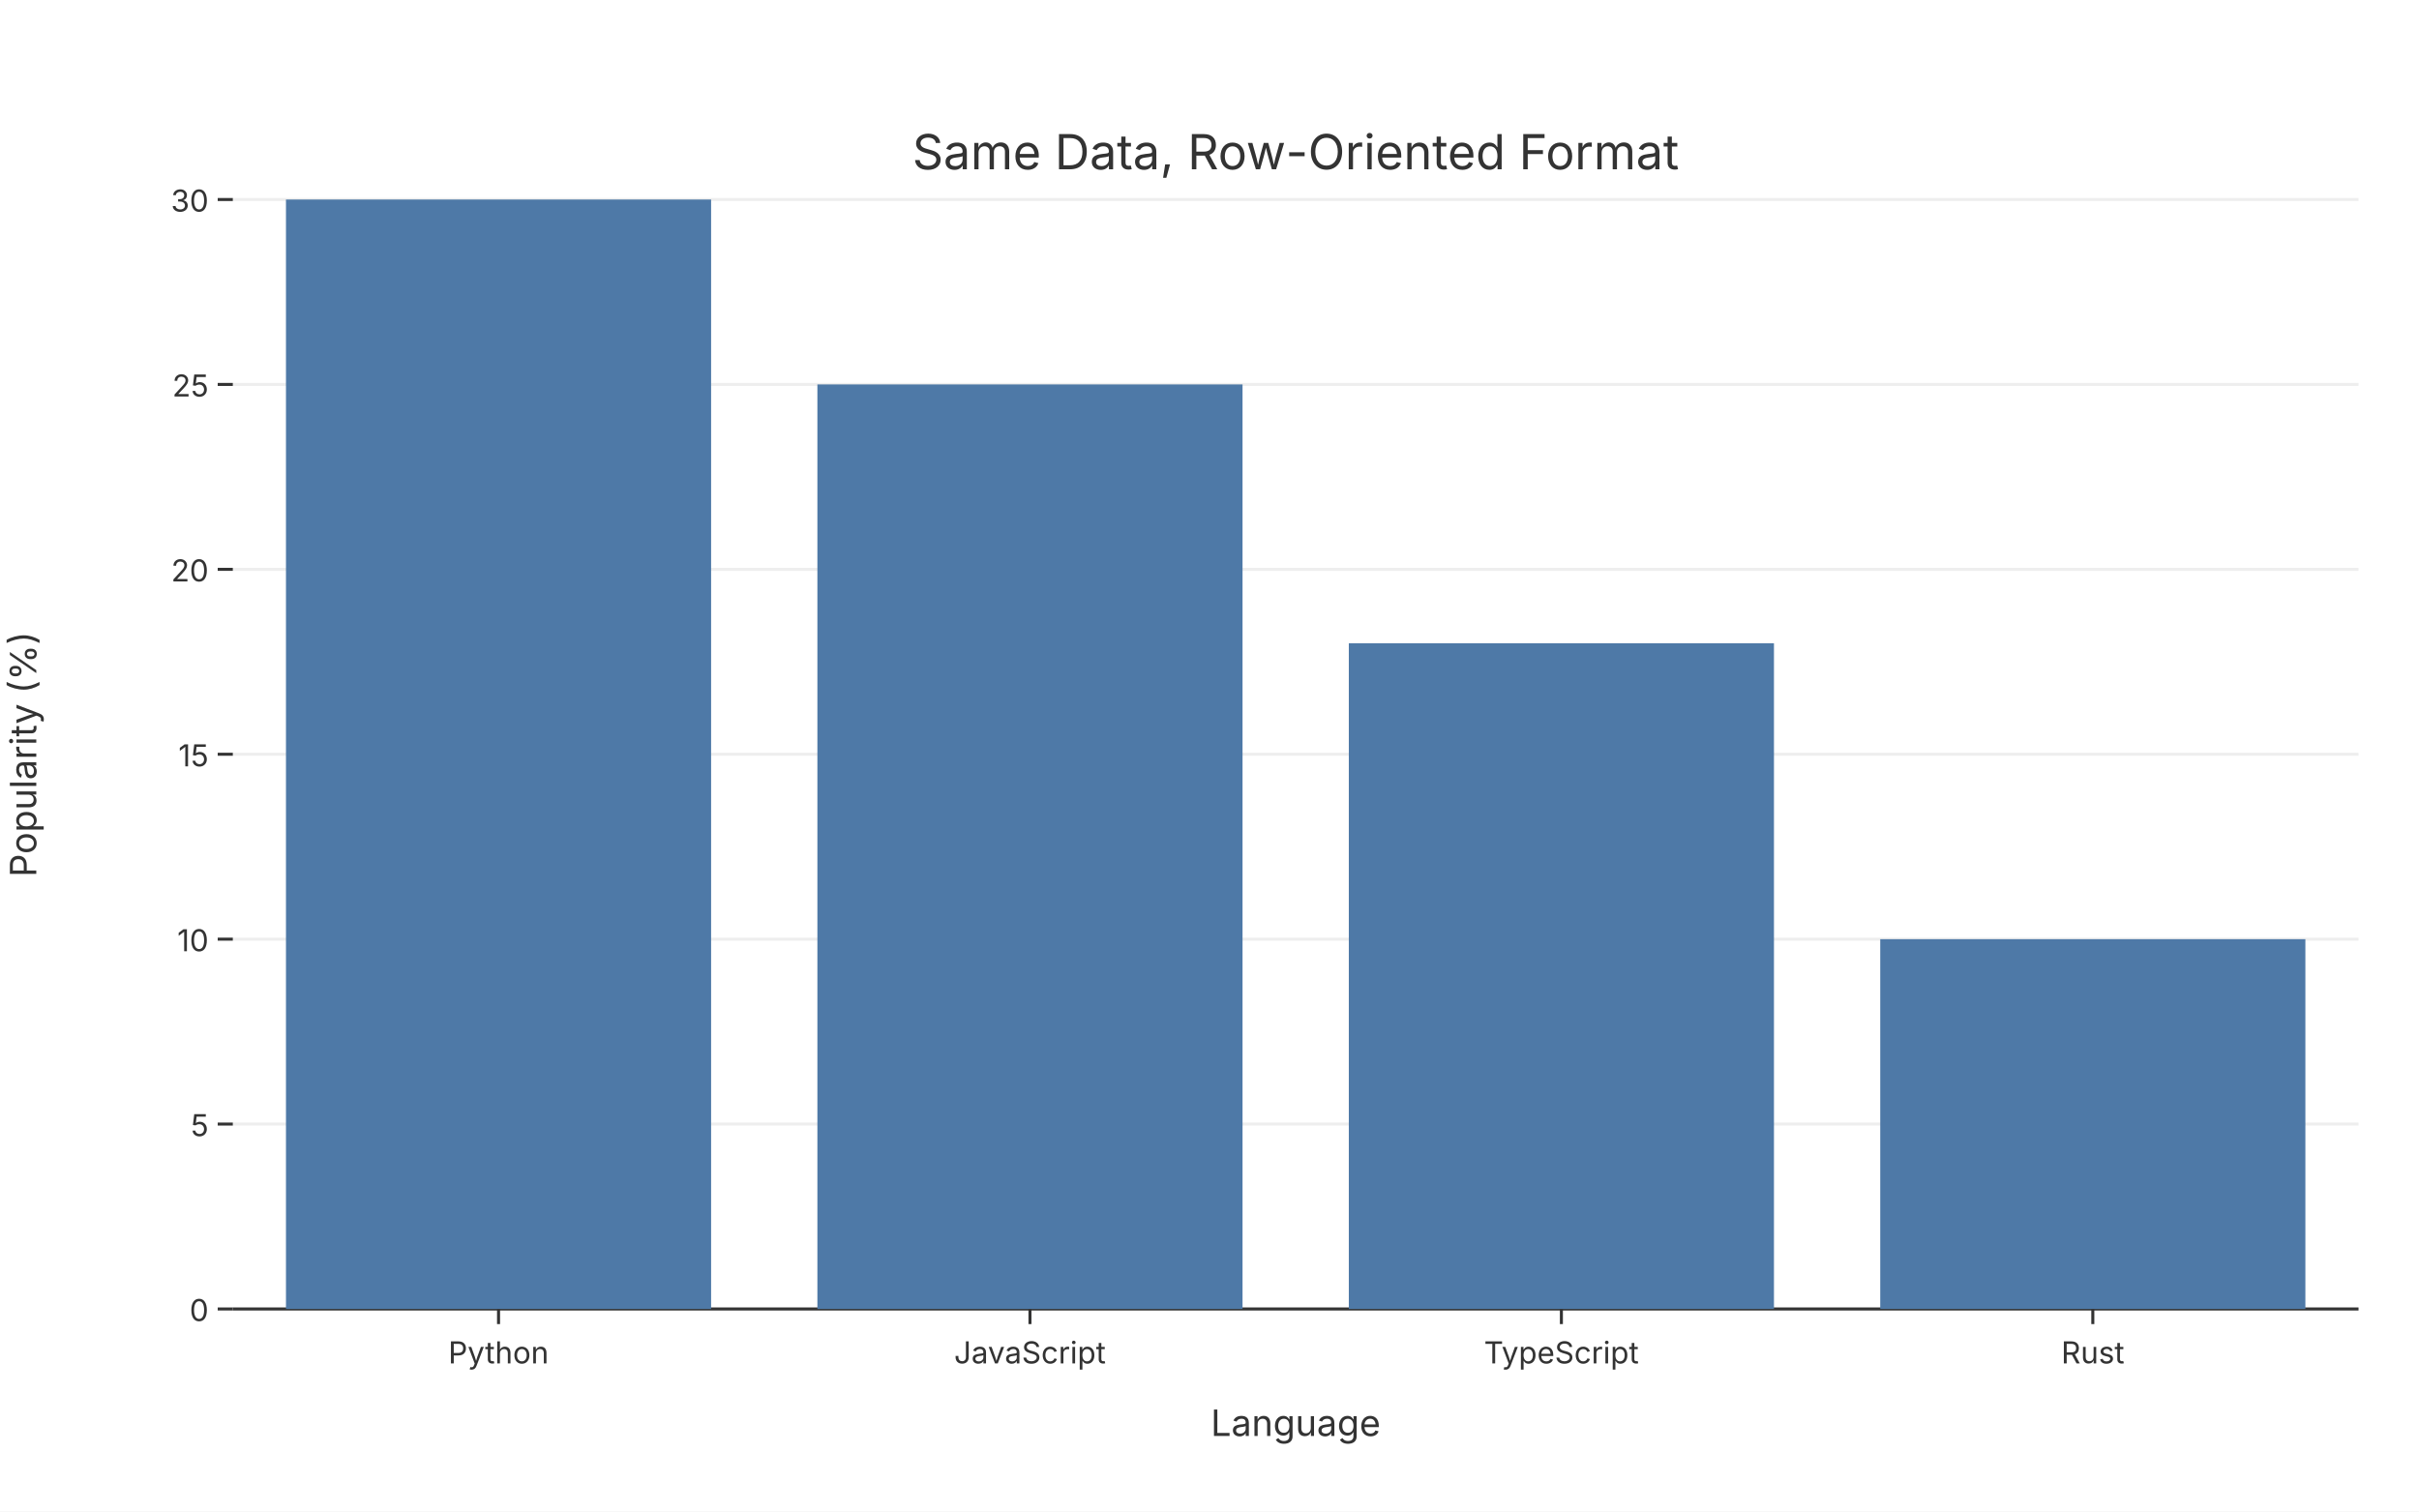
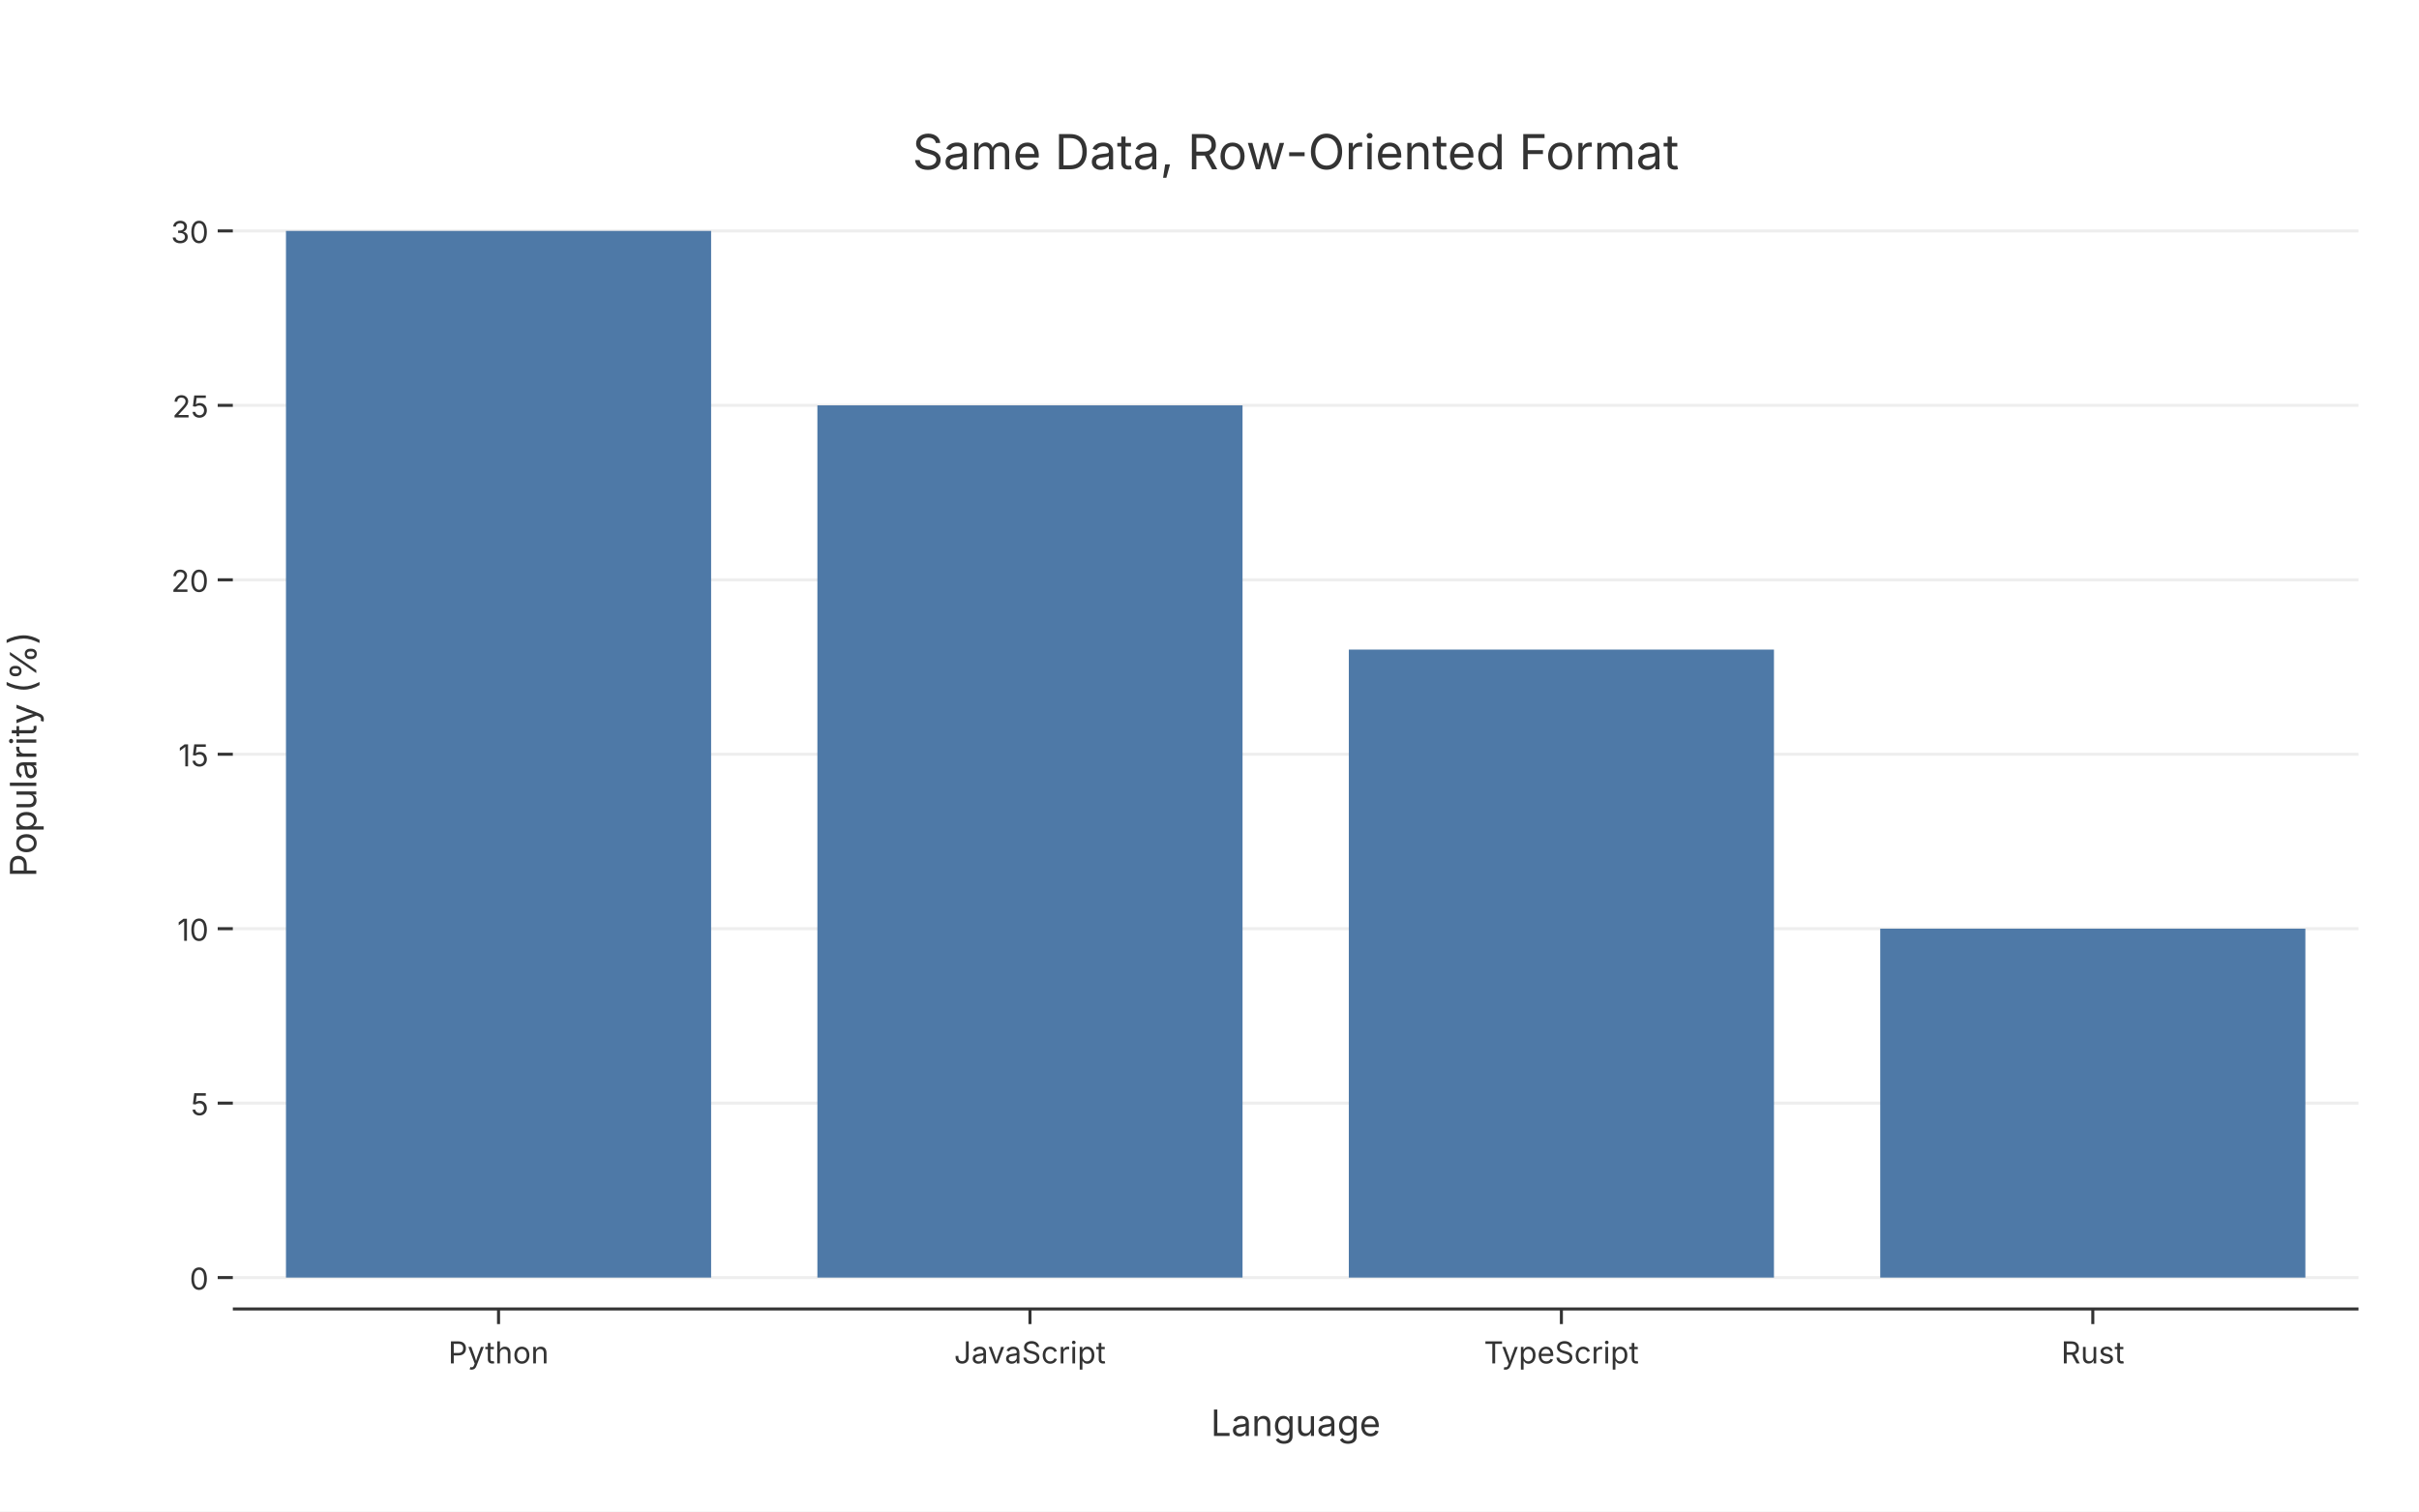
<svg xmlns="http://www.w3.org/2000/svg" width="800" height="500" viewBox="0 0 800.0 500.0">
  <defs>
    <clipPath id="plot-clip">
      <rect x="77" y="66" width="703" height="367" />
    </clipPath>
  </defs>
  <rect x="0" y="0" width="800" height="500" fill="#FFFFFF" />
-   <line x1="77" y1="433" x2="780" y2="433" stroke="#EEEEEE" stroke-width="1" />
-   <line x1="77" y1="371.833" x2="780" y2="371.833" stroke="#EEEEEE" stroke-width="1" />
-   <line x1="77" y1="310.667" x2="780" y2="310.667" stroke="#EEEEEE" stroke-width="1" />
+   <line x1="77" y1="422.613" x2="780" y2="422.613" stroke="#EEEEEE" stroke-width="1" />
+   <line x1="77" y1="364.909" x2="780" y2="364.909" stroke="#EEEEEE" stroke-width="1" />
+   <line x1="77" y1="307.204" x2="780" y2="307.204" stroke="#EEEEEE" stroke-width="1" />
  <line x1="77" y1="249.5" x2="780" y2="249.5" stroke="#EEEEEE" stroke-width="1" />
-   <line x1="77" y1="188.333" x2="780" y2="188.333" stroke="#EEEEEE" stroke-width="1" />
-   <line x1="77" y1="127.167" x2="780" y2="127.167" stroke="#EEEEEE" stroke-width="1" />
-   <line x1="77" y1="66" x2="780" y2="66" stroke="#EEEEEE" stroke-width="1" />
+   <line x1="77" y1="191.796" x2="780" y2="191.796" stroke="#EEEEEE" stroke-width="1" />
+   <line x1="77" y1="134.091" x2="780" y2="134.091" stroke="#EEEEEE" stroke-width="1" />
+   <line x1="77" y1="76.387" x2="780" y2="76.387" stroke="#EEEEEE" stroke-width="1" />
  <line x1="77" y1="433" x2="780" y2="433" stroke="#333333" stroke-width="1" />
  <g clip-path="url(#plot-clip)">
-     <rect x="94.575" y="66" width="140.6" height="367" fill="#4E79A7" />
-     <rect x="270.325" y="127.167" width="140.6" height="305.833" fill="#4E79A7" />
-     <rect x="446.075" y="212.8" width="140.6" height="220.2" fill="#4E79A7" />
-     <rect x="621.825" y="310.667" width="140.6" height="122.333" fill="#4E79A7" />
+     <rect x="94.575" y="76.387" width="140.6" height="346.226" fill="#4E79A7" />
+     <rect x="270.325" y="134.091" width="140.6" height="288.522" fill="#4E79A7" />
+     <rect x="446.075" y="214.877" width="140.6" height="207.736" fill="#4E79A7" />
+     <rect x="621.825" y="307.204" width="140.6" height="115.409" fill="#4E79A7" />
  </g>
  <line x1="164.875" y1="433" x2="164.875" y2="438" stroke="#333333" stroke-width="1" />
  <text x="164.875" y="451" font-family="Inter, Helvetica Neue, Arial, sans-serif" font-size="10" fill="#333333" text-anchor="middle">Python</text>
  <line x1="340.625" y1="433" x2="340.625" y2="438" stroke="#333333" stroke-width="1" />
  <text x="340.625" y="451" font-family="Inter, Helvetica Neue, Arial, sans-serif" font-size="10" fill="#333333" text-anchor="middle">JavaScript</text>
  <line x1="516.375" y1="433" x2="516.375" y2="438" stroke="#333333" stroke-width="1" />
  <text x="516.375" y="451" font-family="Inter, Helvetica Neue, Arial, sans-serif" font-size="10" fill="#333333" text-anchor="middle">TypeScript</text>
  <line x1="692.125" y1="433" x2="692.125" y2="438" stroke="#333333" stroke-width="1" />
  <text x="692.125" y="451" font-family="Inter, Helvetica Neue, Arial, sans-serif" font-size="10" fill="#333333" text-anchor="middle">Rust</text>
-   <line x1="72" y1="433" x2="77" y2="433" stroke="#333333" stroke-width="1" />
-   <text x="69" y="437" font-family="Inter, Helvetica Neue, Arial, sans-serif" font-size="10" fill="#333333" text-anchor="end">0</text>
-   <line x1="72" y1="371.833" x2="77" y2="371.833" stroke="#333333" stroke-width="1" />
-   <text x="69" y="375.833" font-family="Inter, Helvetica Neue, Arial, sans-serif" font-size="10" fill="#333333" text-anchor="end">5</text>
-   <line x1="72" y1="310.667" x2="77" y2="310.667" stroke="#333333" stroke-width="1" />
-   <text x="69" y="314.667" font-family="Inter, Helvetica Neue, Arial, sans-serif" font-size="10" fill="#333333" text-anchor="end">10</text>
+   <line x1="72" y1="422.613" x2="77" y2="422.613" stroke="#333333" stroke-width="1" />
+   <text x="69" y="426.613" font-family="Inter, Helvetica Neue, Arial, sans-serif" font-size="10" fill="#333333" text-anchor="end">0</text>
+   <line x1="72" y1="364.909" x2="77" y2="364.909" stroke="#333333" stroke-width="1" />
+   <text x="69" y="368.909" font-family="Inter, Helvetica Neue, Arial, sans-serif" font-size="10" fill="#333333" text-anchor="end">5</text>
+   <line x1="72" y1="307.204" x2="77" y2="307.204" stroke="#333333" stroke-width="1" />
+   <text x="69" y="311.204" font-family="Inter, Helvetica Neue, Arial, sans-serif" font-size="10" fill="#333333" text-anchor="end">10</text>
  <line x1="72" y1="249.5" x2="77" y2="249.5" stroke="#333333" stroke-width="1" />
  <text x="69" y="253.5" font-family="Inter, Helvetica Neue, Arial, sans-serif" font-size="10" fill="#333333" text-anchor="end">15</text>
-   <line x1="72" y1="188.333" x2="77" y2="188.333" stroke="#333333" stroke-width="1" />
-   <text x="69" y="192.333" font-family="Inter, Helvetica Neue, Arial, sans-serif" font-size="10" fill="#333333" text-anchor="end">20</text>
-   <line x1="72" y1="127.167" x2="77" y2="127.167" stroke="#333333" stroke-width="1" />
-   <text x="69" y="131.167" font-family="Inter, Helvetica Neue, Arial, sans-serif" font-size="10" fill="#333333" text-anchor="end">25</text>
-   <line x1="72" y1="66" x2="77" y2="66" stroke="#333333" stroke-width="1" />
-   <text x="69" y="70" font-family="Inter, Helvetica Neue, Arial, sans-serif" font-size="10" fill="#333333" text-anchor="end">30</text>
+   <line x1="72" y1="191.796" x2="77" y2="191.796" stroke="#333333" stroke-width="1" />
+   <text x="69" y="195.796" font-family="Inter, Helvetica Neue, Arial, sans-serif" font-size="10" fill="#333333" text-anchor="end">20</text>
+   <line x1="72" y1="134.091" x2="77" y2="134.091" stroke="#333333" stroke-width="1" />
+   <text x="69" y="138.091" font-family="Inter, Helvetica Neue, Arial, sans-serif" font-size="10" fill="#333333" text-anchor="end">25</text>
+   <line x1="72" y1="76.387" x2="77" y2="76.387" stroke="#333333" stroke-width="1" />
+   <text x="69" y="80.387" font-family="Inter, Helvetica Neue, Arial, sans-serif" font-size="10" fill="#333333" text-anchor="end">30</text>
  <text x="428.5" y="56" font-family="Inter, Helvetica Neue, Arial, sans-serif" font-size="16" fill="#333333" text-anchor="middle">Same Data, Row-Oriented Format</text>
  <text x="428.5" y="475" font-family="Inter, Helvetica Neue, Arial, sans-serif" font-size="12" fill="#333333" text-anchor="middle">Language</text>
  <text x="12" y="249.5" font-family="Inter, Helvetica Neue, Arial, sans-serif" font-size="12" fill="#333333" text-anchor="middle" transform="rotate(-90,12,249.5)">Popularity (%)</text>
</svg>
